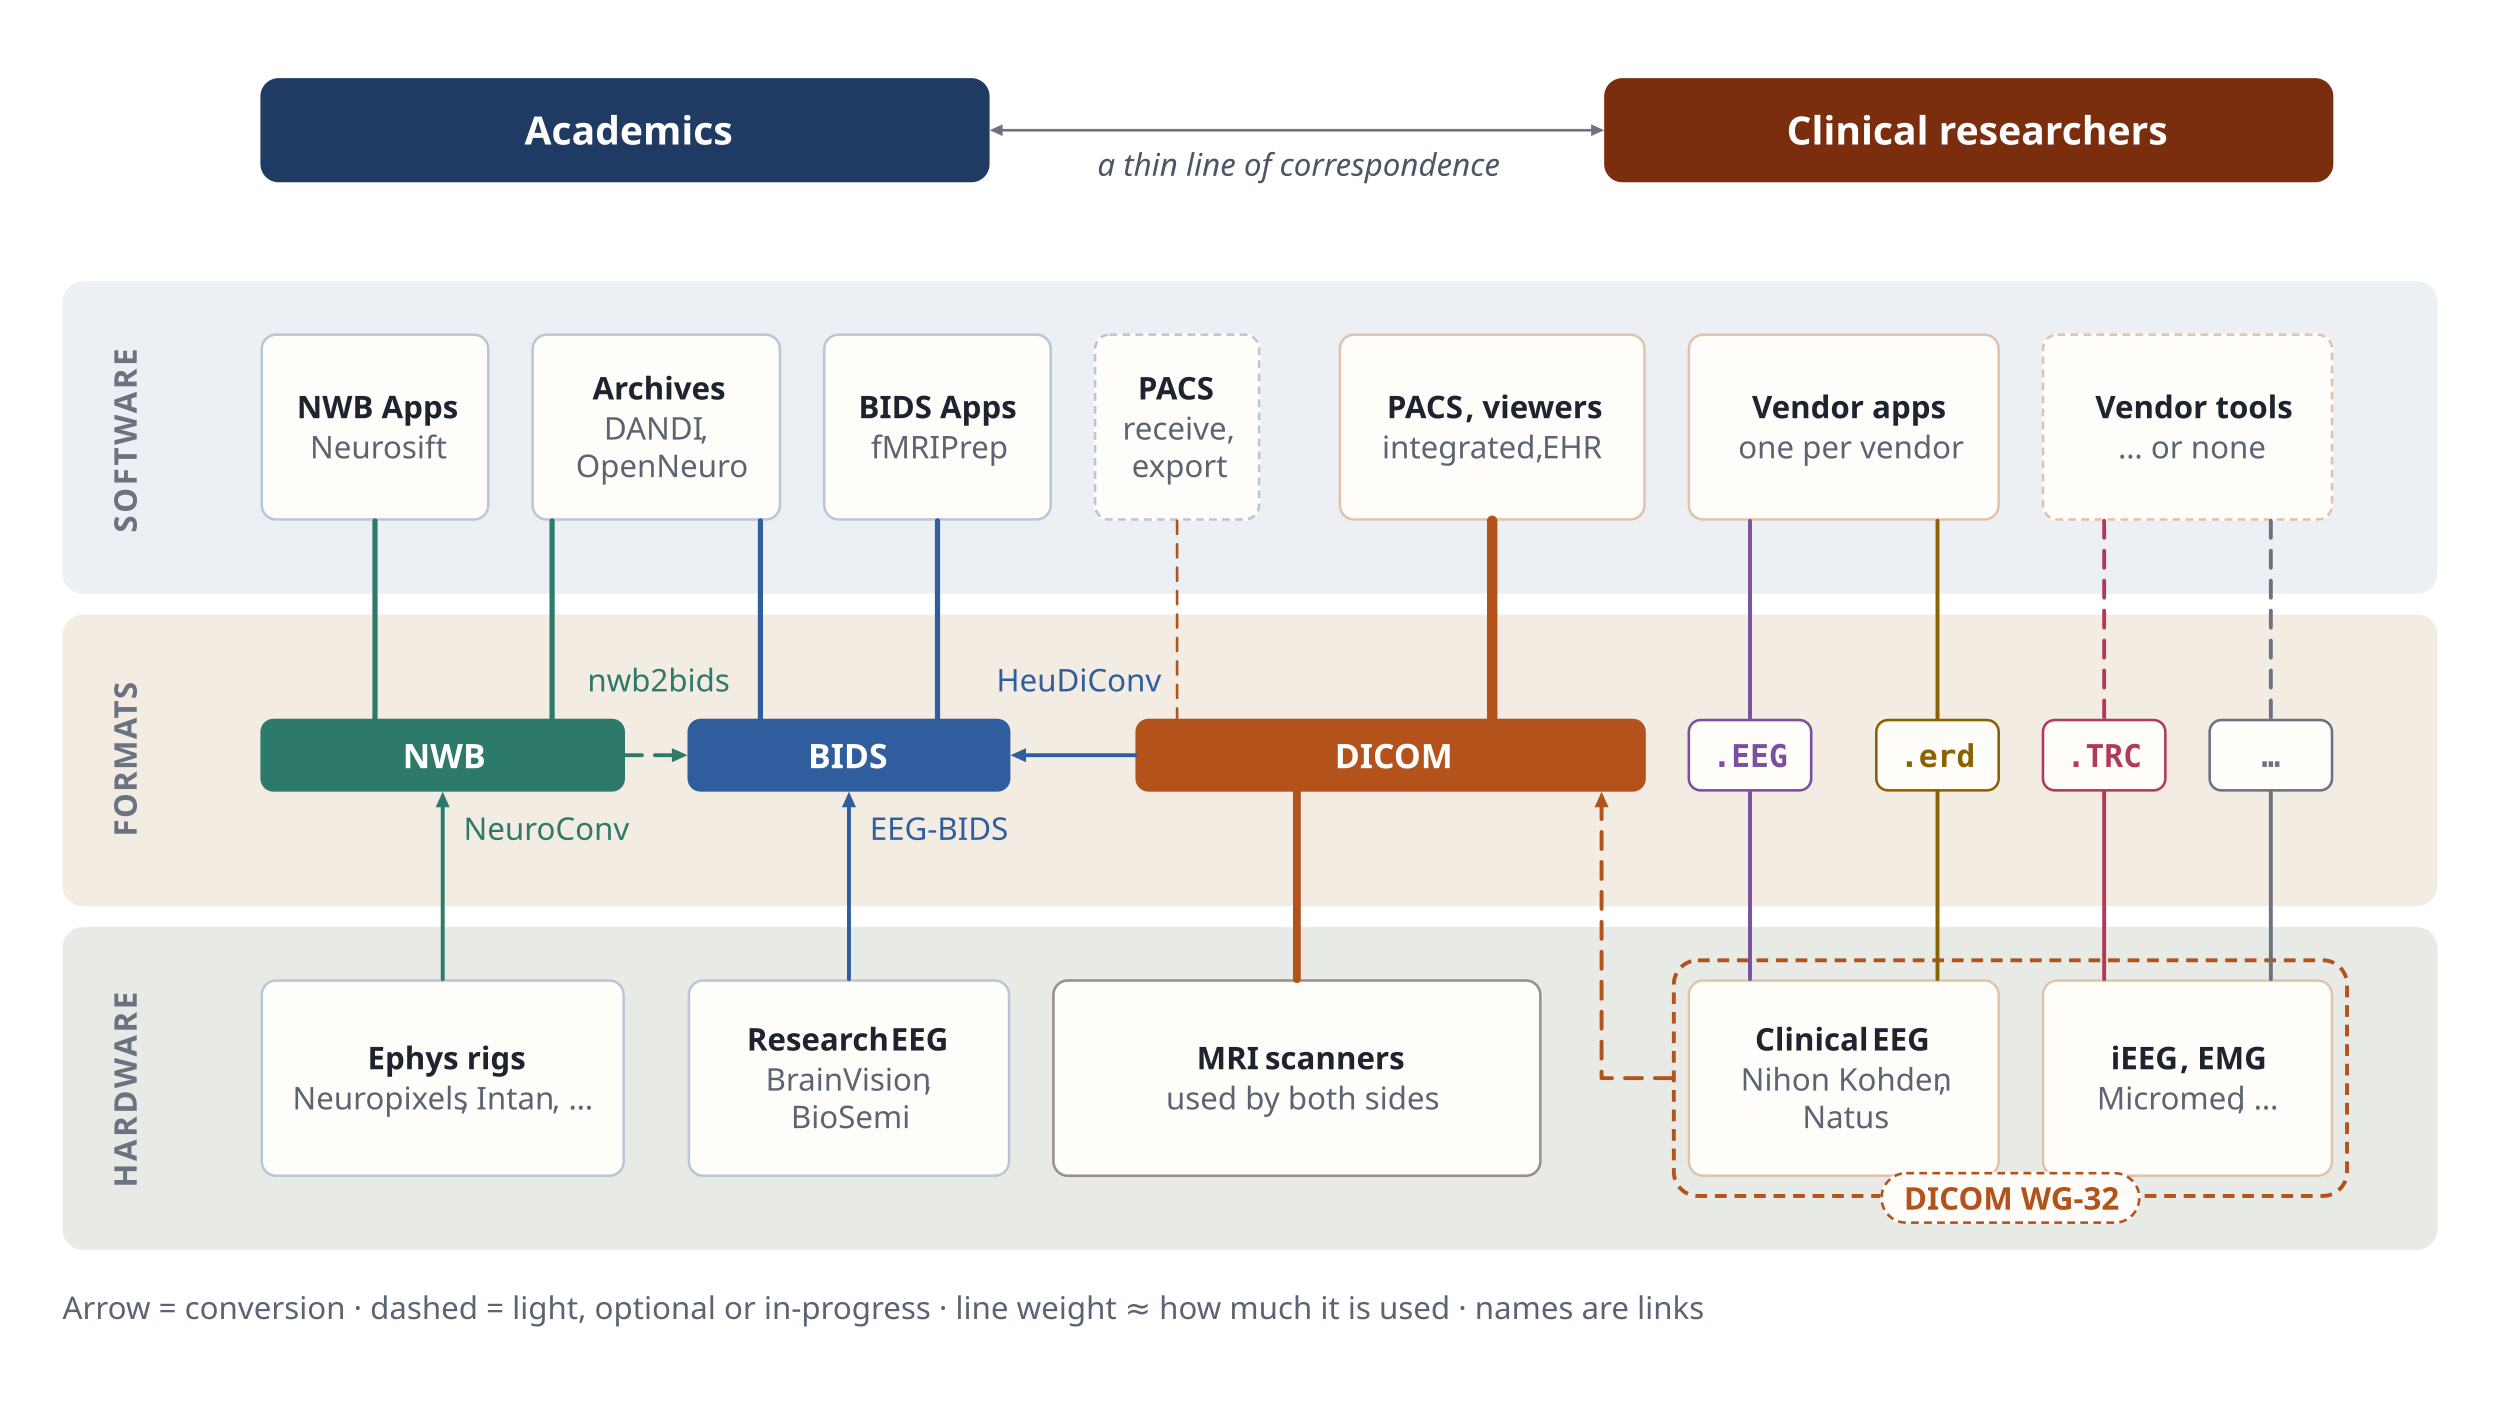
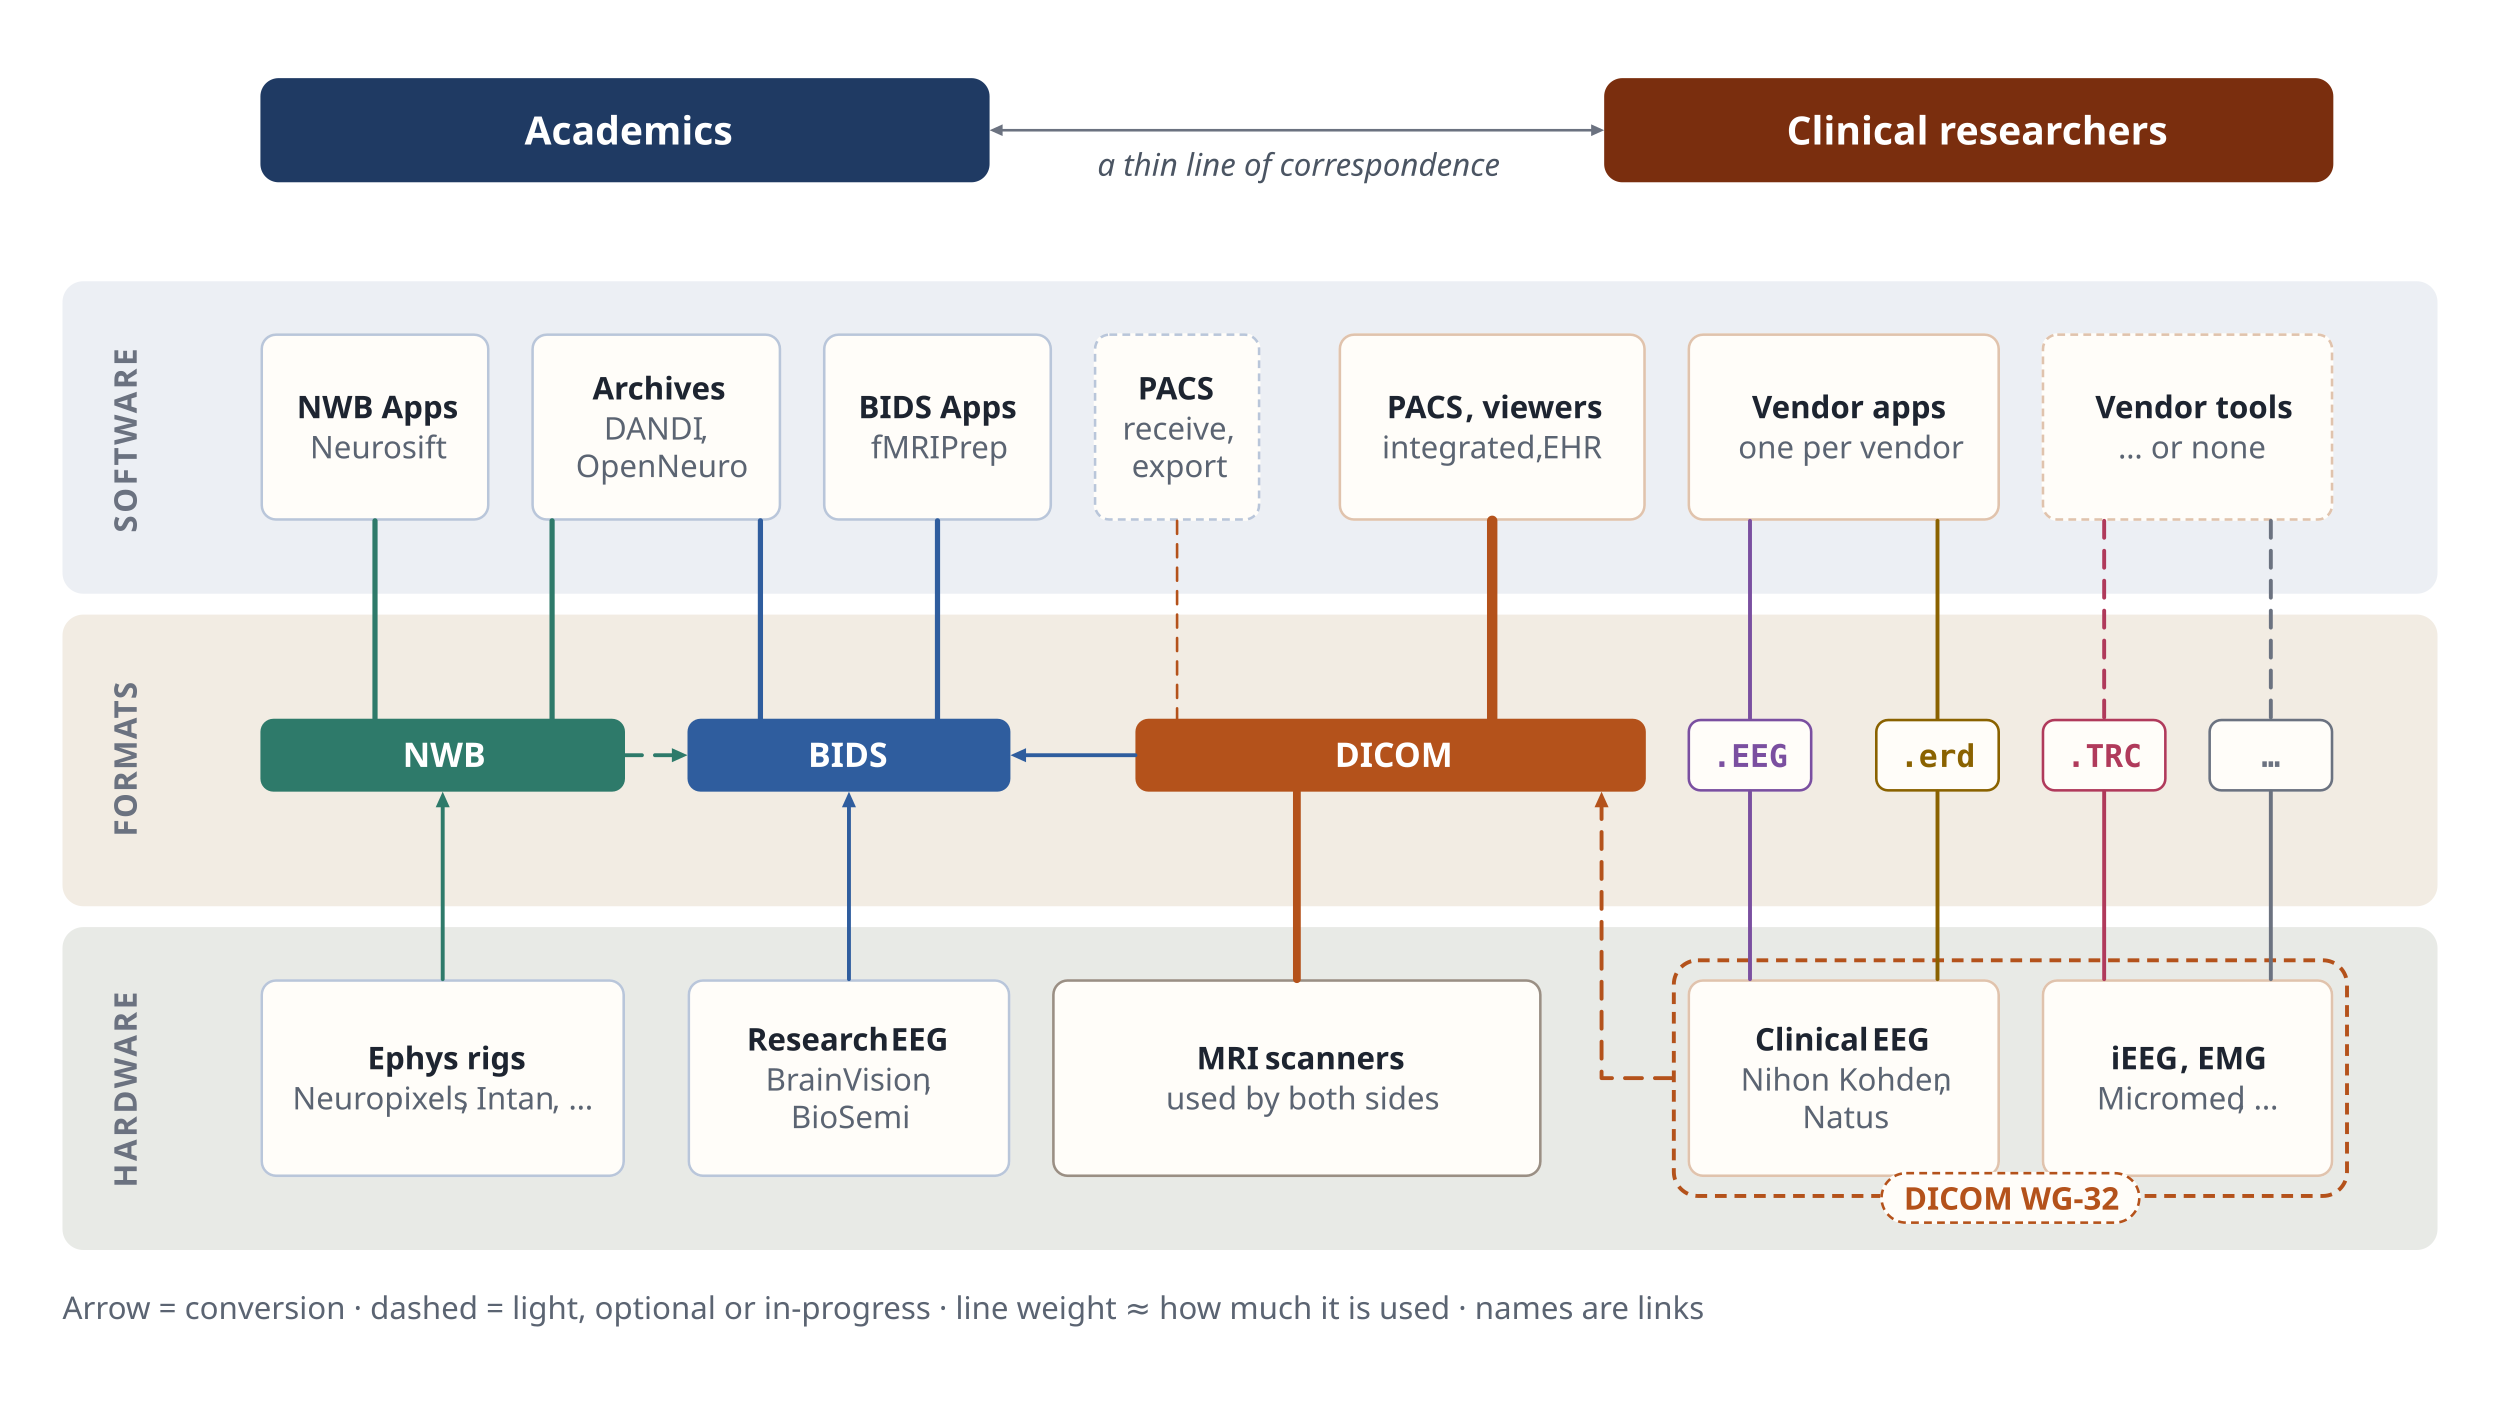
<svg xmlns="http://www.w3.org/2000/svg" xmlns:xlink="http://www.w3.org/1999/xlink" width="1920" height="1080" viewBox="0 0 1920 1080">
  <g id="layer-layers" style="display:inline">
    <rect x="48" y="216" width="1824" height="240" rx="16" fill="rgb(236,239,244)" />
    <rect x="48" y="472" width="1824" height="224" rx="16" fill="rgb(242,236,227)" />
    <rect x="48" y="712" width="1824" height="248" rx="16" fill="rgb(232,234,230)" />
  </g>
  <g id="layer-bep032" style="display:none">
    <rect x="189.5" y="737.5" width="301" height="181" rx="18.5" fill="none" stroke="rgb(47,93,158)" stroke-width="3" stroke-dasharray="9 6" />
  </g>
  <g id="layer-ecosystem" style="display:none">
    <rect x="185.5" y="225.5" width="633" height="453" rx="18.5" fill="none" stroke="rgb(47,93,158)" stroke-width="3" />
    <a target="_blank" href="https://doi.org/10.5281/zenodo.18333007" xlink:href="https://doi.org/10.5281/zenodo.18333007">
      <text xml:space="preserve" x="200" y="193" font-family="'IBM Plex Sans', sans-serif" font-size="24px" font-weight="600" fill="rgb(47,93,158)">Academic ecosystem: interoperable by standards</text>
    </a>
  </g>
  <g id="layer-wg32" style="display:inline">
    <rect x="1285.5" y="737.5" width="517" height="181" rx="18.5" fill="none" stroke="rgb(180,82,27)" stroke-width="3" stroke-dasharray="9 6" />
  </g>
  <g id="layer-layers-2" style="display:inline">
    <g transform="translate(96,336) matrix(0, -1, 1, 0, 0, 0) translate(-96,-336)">
      <text xml:space="preserve" x="22.94" y="345" font-family="'IBM Plex Sans', sans-serif" font-size="24px" font-weight="700" letter-spacing="2" fill="rgb(107,114,128)">SOFTWARE</text>
    </g>
    <g transform="translate(96,584) matrix(0, -1, 1, 0, 0, 0) translate(-96,-584)">
      <text xml:space="preserve" x="37.56" y="593" font-family="'IBM Plex Sans', sans-serif" font-size="24px" font-weight="700" letter-spacing="1" fill="rgb(107,114,128)">FORMATS</text>
    </g>
    <g transform="translate(96,836) matrix(0, -1, 1, 0, 0, 0) translate(-96,-836)">
      <text xml:space="preserve" x="19.97" y="845" font-family="'IBM Plex Sans', sans-serif" font-size="24px" font-weight="700" letter-spacing="2" fill="rgb(107,114,128)">HARDWARE</text>
    </g>
  </g>
  <g id="layer-base" style="display:inline">
    <rect x="200" y="60" width="560" height="80" rx="14" fill="rgb(31,58,99)" />
    <text xml:space="preserve" x="402.86" y="111" font-family="'IBM Plex Sans', sans-serif" font-size="30px" font-weight="700" fill="rgb(255,255,255)">Academics</text>
    <rect x="1232" y="60" width="560" height="80" rx="14" fill="rgb(122,46,14)" />
    <text xml:space="preserve" x="1372.13" y="111" font-family="'IBM Plex Sans', sans-serif" font-size="30px" font-weight="700" fill="rgb(255,255,255)">Clinical researchers</text>
    <polyline points="769.5,100 1222.5,100" fill="none" stroke="rgb(107, 114, 128)" stroke-width="2" stroke-linecap="round" stroke-linejoin="round" />
    <path d="M1232,100 L1222,104.5 L1222,95.5 Z" fill="rgb(107, 114, 128)" />
    <path d="M760,100 L770,95.5 L770,104.5 Z" fill="rgb(107, 114, 128)" />
    <text xml:space="preserve" x="842.77" y="135" font-family="'IBM Plex Sans', sans-serif" font-size="24px" font-weight="400" font-style="italic" fill="rgb(75,85,99)">a thin line of correspondence</text>
    <text xml:space="preserve" x="48" y="1013" font-family="'IBM Plex Sans', sans-serif" font-size="24px" font-weight="400" fill="rgb(91,100,114)">Arrow = conversion · dashed = light, optional or in-progress · line weight ≈ how much it is used · names are links</text>
  </g>
  <g id="layer-academic" style="display:inline">
    <rect x="200" y="256" width="176" height="144" rx="12" fill="rgb(255,253,249)" />
    <rect x="201" y="257" width="174" height="142" rx="11" fill="none" stroke="rgb(185,198,218)" stroke-width="2" />
    <a target="_blank" href="https://nwb.org/tools/" xlink:href="https://nwb.org/tools/">
      <text xml:space="preserve" x="227.94" y="321.2" font-family="'IBM Plex Sans', sans-serif" font-size="24px" font-weight="700" fill="rgb(29,36,48)">NWB Apps</text>
    </a>
    <a target="_blank" href="https://neurosift.app" xlink:href="https://neurosift.app">
      <text xml:space="preserve" x="238.09" y="352" font-family="'IBM Plex Sans', sans-serif" font-size="24px" font-weight="400" fill="rgb(91,100,114)">Neurosift</text>
    </a>
    <rect x="408" y="256" width="192" height="144" rx="12" fill="rgb(255,253,249)" />
    <rect x="409" y="257" width="190" height="142" rx="11" fill="none" stroke="rgb(185,198,218)" stroke-width="2" />
    <text xml:space="preserve" x="455.05" y="306.8" font-family="'IBM Plex Sans', sans-serif" font-size="24px" font-weight="700" fill="rgb(29,36,48)">Archives</text>
    <a target="_blank" href="https://dandiarchive.org" xlink:href="https://dandiarchive.org">
      <text xml:space="preserve" x="463.8" y="337.59" font-family="'IBM Plex Sans', sans-serif" font-size="24px" font-weight="400" fill="rgb(91,100,114)">DANDI</text>
    </a>
    <text xml:space="preserve" x="537.67" y="337.59" font-family="'IBM Plex Sans', sans-serif" font-size="24px" font-weight="400" fill="rgb(91,100,114)">,</text>
    <a target="_blank" href="https://openneuro.org" xlink:href="https://openneuro.org">
      <text xml:space="preserve" x="442.19" y="366.39" font-family="'IBM Plex Sans', sans-serif" font-size="24px" font-weight="400" fill="rgb(91,100,114)">OpenNeuro</text>
    </a>
    <rect x="632" y="256" width="176" height="144" rx="12" fill="rgb(255,253,249)" />
    <rect x="633" y="257" width="174" height="142" rx="11" fill="none" stroke="rgb(185,198,218)" stroke-width="2" />
    <a target="_blank" href="https://bids-apps.neuroimaging.io" xlink:href="https://bids-apps.neuroimaging.io">
      <text xml:space="preserve" x="659.27" y="321.2" font-family="'IBM Plex Sans', sans-serif" font-size="24px" font-weight="700" fill="rgb(29,36,48)">BIDS Apps</text>
    </a>
    <a target="_blank" href="https://fmriprep.org" xlink:href="https://fmriprep.org">
      <text xml:space="preserve" x="668.84" y="352" font-family="'IBM Plex Sans', sans-serif" font-size="24px" font-weight="400" fill="rgb(91,100,114)">fMRIPrep</text>
    </a>
    <rect x="840" y="256" width="128" height="144" rx="12" fill="rgb(255,253,249)" />
    <rect x="841" y="257" width="126" height="142" rx="11" fill="none" stroke="rgb(185,198,218)" stroke-width="2" stroke-dasharray="6 4" />
    <a target="_blank" href="https://en.wikipedia.org/wiki/Picture_archiving_and_communication_system" xlink:href="https://en.wikipedia.org/wiki/Picture_archiving_and_communication_system">
      <text xml:space="preserve" x="873.84" y="306.8" font-family="'IBM Plex Sans', sans-serif" font-size="24px" font-weight="700" fill="rgb(29,36,48)">PACS</text>
    </a>
    <text xml:space="preserve" x="862.09" y="337.59" font-family="'IBM Plex Sans', sans-serif" font-size="24px" font-weight="400" fill="rgb(91,100,114)">receive,</text>
    <text xml:space="preserve" x="869.13" y="366.39" font-family="'IBM Plex Sans', sans-serif" font-size="24px" font-weight="400" fill="rgb(91,100,114)">export</text>
-     <rect x="200" y="552" width="280" height="56" rx="10" fill="rgb(46,122,106)" />
-     <a target="_blank" href="https://nwb.org" xlink:href="https://nwb.org">
-       <text xml:space="preserve" x="309.27" y="590" font-family="'IBM Plex Sans', sans-serif" font-size="26px" font-weight="700" fill="rgb(255,255,255)">NWB</text>
-     </a>
-     <rect x="528" y="552" width="248" height="56" rx="10" fill="rgb(47,93,158)" />
-     <a target="_blank" href="https://bids.neuroimaging.io" xlink:href="https://bids.neuroimaging.io">
-       <text xml:space="preserve" x="620.53" y="590" font-family="'IBM Plex Sans', sans-serif" font-size="26px" font-weight="700" fill="rgb(255,255,255)">BIDS</text>
-     </a>
    <rect x="200" y="752" width="280" height="152" rx="12" fill="rgb(255,253,249)" />
    <rect x="201" y="753" width="278" height="150" rx="11" fill="none" stroke="rgb(185,198,218)" stroke-width="2" />
    <a target="_blank" href="https://en.wikipedia.org/wiki/Electrophysiology" xlink:href="https://en.wikipedia.org/wiki/Electrophysiology">
      <text xml:space="preserve" x="282.22" y="821.2" font-family="'IBM Plex Sans', sans-serif" font-size="24px" font-weight="700" fill="rgb(29,36,48)">Ephys rigs</text>
    </a>
    <a target="_blank" href="https://www.neuropixels.org" xlink:href="https://www.neuropixels.org">
      <text xml:space="preserve" x="224.61" y="852" font-family="'IBM Plex Sans', sans-serif" font-size="24px" font-weight="400" fill="rgb(91,100,114)">Neuropixels</text>
    </a>
    <text xml:space="preserve" x="353.59" y="852" font-family="'IBM Plex Sans', sans-serif" font-size="24px" font-weight="400" fill="rgb(91,100,114)">,</text>
    <a target="_blank" href="https://intantech.com" xlink:href="https://intantech.com">
      <text xml:space="preserve" x="365.8" y="852" font-family="'IBM Plex Sans', sans-serif" font-size="24px" font-weight="400" fill="rgb(91,100,114)">Intan</text>
    </a>
    <text xml:space="preserve" x="423.91" y="852" font-family="'IBM Plex Sans', sans-serif" font-size="24px" font-weight="400" fill="rgb(91,100,114)">, …</text>
    <rect x="528" y="752" width="248" height="152" rx="12" fill="rgb(255,253,249)" />
    <rect x="529" y="753" width="246" height="150" rx="11" fill="none" stroke="rgb(185,198,218)" stroke-width="2" />
    <text xml:space="preserve" x="573.55" y="806.8" font-family="'IBM Plex Sans', sans-serif" font-size="24px" font-weight="700" fill="rgb(29,36,48)">Research</text>
    <a target="_blank" href="https://en.wikipedia.org/wiki/Electroencephalography" xlink:href="https://en.wikipedia.org/wiki/Electroencephalography">
      <text xml:space="preserve" x="684.05" y="806.8" font-family="'IBM Plex Sans', sans-serif" font-size="24px" font-weight="700" fill="rgb(29,36,48)">EEG</text>
    </a>
    <a target="_blank" href="https://www.brainproducts.com" xlink:href="https://www.brainproducts.com">
      <text xml:space="preserve" x="587.98" y="837.59" font-family="'IBM Plex Sans', sans-serif" font-size="24px" font-weight="400" fill="rgb(91,100,114)">BrainVision</text>
    </a>
    <text xml:space="preserve" x="709.48" y="837.59" font-family="'IBM Plex Sans', sans-serif" font-size="24px" font-weight="400" fill="rgb(91,100,114)">,</text>
    <a target="_blank" href="https://www.biosemi.com" xlink:href="https://www.biosemi.com">
      <text xml:space="preserve" x="607.41" y="866.39" font-family="'IBM Plex Sans', sans-serif" font-size="24px" font-weight="400" fill="rgb(91,100,114)">BioSemi</text>
    </a>
-     <polyline points="288,400 288,552" fill="none" stroke="rgb(46, 122, 106)" stroke-width="4" stroke-linecap="round" stroke-linejoin="round" />
-     <polyline points="424,400 424,552" fill="none" stroke="rgb(46, 122, 106)" stroke-width="4" stroke-linecap="round" stroke-linejoin="round" />
-     <polyline points="584,400 584,552" fill="none" stroke="rgb(47, 93, 158)" stroke-width="4" stroke-linecap="round" stroke-linejoin="round" />
-     <polyline points="720,400 720,552" fill="none" stroke="rgb(47, 93, 158)" stroke-width="4" stroke-linecap="round" stroke-linejoin="round" />
  </g>
  <g id="layer-clinical" style="display:inline">
    <rect x="1028" y="256" width="236" height="144" rx="12" fill="rgb(255,253,249)" />
    <rect x="1029" y="257" width="234" height="142" rx="11" fill="none" stroke="rgb(224,195,173)" stroke-width="2" />
    <a target="_blank" href="https://en.wikipedia.org/wiki/Picture_archiving_and_communication_system" xlink:href="https://en.wikipedia.org/wiki/Picture_archiving_and_communication_system">
      <text xml:space="preserve" x="1065.09" y="321.2" font-family="'IBM Plex Sans', sans-serif" font-size="24px" font-weight="700" fill="rgb(29,36,48)">PACS</text>
    </a>
    <text xml:space="preserve" x="1125.41" y="321.2" font-family="'IBM Plex Sans', sans-serif" font-size="24px" font-weight="700" fill="rgb(29,36,48)">, viewers</text>
    <text xml:space="preserve" x="1061.36" y="352" font-family="'IBM Plex Sans', sans-serif" font-size="24px" font-weight="400" fill="rgb(91,100,114)">integrated,</text>
    <a target="_blank" href="https://en.wikipedia.org/wiki/Electronic_health_record" xlink:href="https://en.wikipedia.org/wiki/Electronic_health_record">
      <text xml:space="preserve" x="1184.31" y="352" font-family="'IBM Plex Sans', sans-serif" font-size="24px" font-weight="400" fill="rgb(91,100,114)">EHR</text>
    </a>
    <rect x="1296" y="256" width="240" height="144" rx="12" fill="rgb(255,253,249)" />
    <rect x="1297" y="257" width="238" height="142" rx="11" fill="none" stroke="rgb(224,195,173)" stroke-width="2" />
    <text xml:space="preserve" x="1345.5" y="321.2" font-family="'IBM Plex Sans', sans-serif" font-size="24px" font-weight="700" fill="rgb(29,36,48)">Vendor apps</text>
    <text xml:space="preserve" x="1334.95" y="352" font-family="'IBM Plex Sans', sans-serif" font-size="24px" font-weight="400" fill="rgb(91,100,114)">one per vendor</text>
    <rect x="1568" y="256" width="224" height="144" rx="12" fill="rgb(255,253,249)" />
    <rect x="1569" y="257" width="222" height="142" rx="11" fill="none" stroke="rgb(224,195,173)" stroke-width="2" stroke-dasharray="6 4" />
    <text xml:space="preserve" x="1609.2" y="321.2" font-family="'IBM Plex Sans', sans-serif" font-size="24px" font-weight="700" fill="rgb(29,36,48)">Vendor tools</text>
    <text xml:space="preserve" x="1626.63" y="352" font-family="'IBM Plex Sans', sans-serif" font-size="24px" font-weight="400" fill="rgb(91,100,114)">… or none</text>
    <rect x="872" y="552" width="392" height="56" rx="10" fill="rgb(180,82,27)" />
    <a target="_blank" href="https://en.wikipedia.org/wiki/DICOM" xlink:href="https://en.wikipedia.org/wiki/DICOM">
-       <text xml:space="preserve" x="1025.09" y="590" font-family="'IBM Plex Sans', sans-serif" font-size="26px" font-weight="700" fill="rgb(255,255,255)">DICOM</text>
+       <text xml:space="preserve" x="1025.09" y="589" font-family="'IBM Plex Sans', sans-serif" font-size="26px" font-weight="700" fill="rgb(255,255,255)">DICOM</text>
    </a>
    <rect x="1296" y="552" width="96" height="56" rx="10" fill="rgb(255,253,249)" />
    <rect x="1297" y="553" width="94" height="54" rx="9" fill="none" stroke="rgb(122,79,160)" stroke-width="2" />
    <a target="_blank" href="https://mne.tools/stable/generated/mne.io.read_raw_nihon.html" xlink:href="https://mne.tools/stable/generated/mne.io.read_raw_nihon.html">
      <text xml:space="preserve" x="1315.19" y="589" font-family="'IBM Plex Mono', monospace" font-size="24px" font-weight="600" fill="rgb(122,79,160)">.EEG</text>
    </a>
    <rect x="1440" y="552" width="96" height="56" rx="10" fill="rgb(255,253,249)" />
    <rect x="1441" y="553" width="94" height="54" rx="9" fill="none" stroke="rgb(138,98,0)" stroke-width="2" />
    <a target="_blank" href="https://neuroimage.usc.edu/forums/t/does-anyone-knows-how-to-read-a-nicolet-erd-file/32402" xlink:href="https://neuroimage.usc.edu/forums/t/does-anyone-knows-how-to-read-a-nicolet-erd-file/32402">
      <text xml:space="preserve" x="1459.19" y="589" font-family="'IBM Plex Mono', monospace" font-size="24px" font-weight="600" fill="rgb(138,98,0)">.erd</text>
    </a>
    <rect x="1568" y="552" width="96" height="56" rx="10" fill="rgb(255,253,249)" />
    <rect x="1569" y="553" width="94" height="54" rx="9" fill="none" stroke="rgb(176,58,91)" stroke-width="2" />
    <a target="_blank" href="https://pypi.org/project/micromed-io/" xlink:href="https://pypi.org/project/micromed-io/">
      <text xml:space="preserve" x="1587.19" y="589" font-family="'IBM Plex Mono', monospace" font-size="24px" font-weight="600" fill="rgb(176,58,91)">.TRC</text>
    </a>
    <rect x="1696" y="552" width="96" height="56" rx="10" fill="rgb(255,253,249)" />
    <rect x="1697" y="553" width="94" height="54" rx="9" fill="none" stroke="rgb(107,114,128)" stroke-width="2" />
    <a target="_blank" href="https://neo.readthedocs.io/en/latest/iolist.html" xlink:href="https://neo.readthedocs.io/en/latest/iolist.html">
      <text xml:space="preserve" x="1736.8" y="589" font-family="'IBM Plex Mono', monospace" font-size="24px" font-weight="600" fill="rgb(107,114,128)">…</text>
    </a>
    <rect x="808" y="752" width="376" height="152" rx="12" fill="rgb(255,253,249)" />
    <rect x="809" y="753" width="374" height="150" rx="11" fill="none" stroke="rgb(154,143,132)" stroke-width="2" />
    <a target="_blank" href="https://en.wikipedia.org/wiki/Magnetic_resonance_imaging" xlink:href="https://en.wikipedia.org/wiki/Magnetic_resonance_imaging">
      <text xml:space="preserve" x="919.03" y="821.2" font-family="'IBM Plex Sans', sans-serif" font-size="24px" font-weight="700" fill="rgb(29,36,48)">MRI</text>
    </a>
    <text xml:space="preserve" x="965.23" y="821.2" font-family="'IBM Plex Sans', sans-serif" font-size="24px" font-weight="700" fill="rgb(29,36,48)"> scanners</text>
    <text xml:space="preserve" x="895.45" y="852" font-family="'IBM Plex Sans', sans-serif" font-size="24px" font-weight="400" fill="rgb(91,100,114)">used by both sides</text>
    <rect x="1296" y="752" width="240" height="152" rx="12" fill="rgb(255,253,249)" />
    <rect x="1297" y="753" width="238" height="150" rx="11" fill="none" stroke="rgb(224,195,173)" stroke-width="2" />
    <text xml:space="preserve" x="1347.83" y="806.8" font-family="'IBM Plex Sans', sans-serif" font-size="24px" font-weight="700" fill="rgb(29,36,48)">Clinical</text>
    <a target="_blank" href="https://en.wikipedia.org/wiki/Electroencephalography" xlink:href="https://en.wikipedia.org/wiki/Electroencephalography">
      <text xml:space="preserve" x="1437.77" y="806.8" font-family="'IBM Plex Sans', sans-serif" font-size="24px" font-weight="700" fill="rgb(29,36,48)">EEG</text>
    </a>
    <a target="_blank" href="https://www.nihonkohden.com" xlink:href="https://www.nihonkohden.com">
      <text xml:space="preserve" x="1336.84" y="837.59" font-family="'IBM Plex Sans', sans-serif" font-size="24px" font-weight="400" fill="rgb(91,100,114)">Nihon Kohden</text>
    </a>
    <text xml:space="preserve" x="1488.61" y="837.59" font-family="'IBM Plex Sans', sans-serif" font-size="24px" font-weight="400" fill="rgb(91,100,114)">,</text>
    <a target="_blank" href="https://natus.com" xlink:href="https://natus.com">
      <text xml:space="preserve" x="1384.23" y="866.39" font-family="'IBM Plex Sans', sans-serif" font-size="24px" font-weight="400" fill="rgb(91,100,114)">Natus</text>
    </a>
    <rect x="1568" y="752" width="224" height="152" rx="12" fill="rgb(255,253,249)" />
    <rect x="1569" y="753" width="222" height="150" rx="11" fill="none" stroke="rgb(224,195,173)" stroke-width="2" />
    <a target="_blank" href="https://en.wikipedia.org/wiki/Electrocorticography" xlink:href="https://en.wikipedia.org/wiki/Electrocorticography">
      <text xml:space="preserve" x="1621.06" y="821.2" font-family="'IBM Plex Sans', sans-serif" font-size="24px" font-weight="700" fill="rgb(29,36,48)">iEEG</text>
    </a>
    <text xml:space="preserve" x="1674.33" y="821.2" font-family="'IBM Plex Sans', sans-serif" font-size="24px" font-weight="700" fill="rgb(29,36,48)">,</text>
    <a target="_blank" href="https://en.wikipedia.org/wiki/Electromyography" xlink:href="https://en.wikipedia.org/wiki/Electromyography">
      <text xml:space="preserve" x="1687.44" y="821.2" font-family="'IBM Plex Sans', sans-serif" font-size="24px" font-weight="700" fill="rgb(29,36,48)">EMG</text>
    </a>
    <a target="_blank" href="https://natus.com" xlink:href="https://natus.com">
      <text xml:space="preserve" x="1610.39" y="852" font-family="'IBM Plex Sans', sans-serif" font-size="24px" font-weight="400" fill="rgb(91,100,114)">Micromed</text>
    </a>
    <text xml:space="preserve" x="1718.14" y="852" font-family="'IBM Plex Sans', sans-serif" font-size="24px" font-weight="400" fill="rgb(91,100,114)">, …</text>
    <polyline points="1146,400 1146,552" fill="none" stroke="rgb(180, 82, 27)" stroke-width="8" stroke-linecap="round" stroke-linejoin="round" />
    <polyline points="1344,400 1344,552" fill="none" stroke="rgb(122, 79, 160)" stroke-width="3" stroke-linecap="round" stroke-linejoin="round" />
    <polyline points="1488,400 1488,552" fill="none" stroke="rgb(138, 98, 0)" stroke-width="3" stroke-linecap="round" stroke-linejoin="round" />
    <polyline points="1616,400 1616,552" fill="none" stroke="rgb(176, 58, 91)" stroke-width="3" stroke-linecap="round" stroke-linejoin="round" stroke-dasharray="13 10" />
    <polyline points="1744,400 1744,552" fill="none" stroke="rgb(107, 114, 128)" stroke-width="3" stroke-linecap="round" stroke-linejoin="round" stroke-dasharray="13 10" />
    <polyline points="996,752 996,608" fill="none" stroke="rgb(180, 82, 27)" stroke-width="6" stroke-linecap="round" stroke-linejoin="round" />
    <polyline points="1344,752 1344,608" fill="none" stroke="rgb(122, 79, 160)" stroke-width="3" stroke-linecap="round" stroke-linejoin="round" />
    <polyline points="1488,752 1488,608" fill="none" stroke="rgb(138, 98, 0)" stroke-width="3" stroke-linecap="round" stroke-linejoin="round" />
    <polyline points="1616,752 1616,608" fill="none" stroke="rgb(176, 58, 91)" stroke-width="3" stroke-linecap="round" stroke-linejoin="round" />
    <polyline points="1744,752 1744,608" fill="none" stroke="rgb(107, 114, 128)" stroke-width="3" stroke-linecap="round" stroke-linejoin="round" />
  </g>
+   <g id="layer-standards" style="display:inline">
+     <rect x="200" y="552" width="280" height="56" rx="10" fill="rgb(46,122,106)" />
+     <a target="_blank" href="https://nwb.org" xlink:href="https://nwb.org">
+       <text xml:space="preserve" x="309.27" y="589" font-family="'IBM Plex Sans', sans-serif" font-size="26px" font-weight="700" fill="rgb(255,255,255)">NWB</text>
+     </a>
+     <rect x="528" y="552" width="248" height="56" rx="10" fill="rgb(47,93,158)" />
+     <a target="_blank" href="https://bids.neuroimaging.io" xlink:href="https://bids.neuroimaging.io">
+       <text xml:space="preserve" x="620.53" y="589" font-family="'IBM Plex Sans', sans-serif" font-size="26px" font-weight="700" fill="rgb(255,255,255)">BIDS</text>
+     </a>
+   </g>
  <g id="layer-academic-2" style="display:inline">
+     <polyline points="288,400 288,552" fill="none" stroke="rgb(46, 122, 106)" stroke-width="4" stroke-linecap="round" stroke-linejoin="round" />
+     <polyline points="424,400 424,552" fill="none" stroke="rgb(46, 122, 106)" stroke-width="4" stroke-linecap="round" stroke-linejoin="round" />
+     <polyline points="584,400 584,552" fill="none" stroke="rgb(47, 93, 158)" stroke-width="4" stroke-linecap="round" stroke-linejoin="round" />
+     <polyline points="720,400 720,552" fill="none" stroke="rgb(47, 93, 158)" stroke-width="4" stroke-linecap="round" stroke-linejoin="round" />
    <polyline points="904,400 904,552" fill="none" stroke="rgb(180, 82, 27)" stroke-width="2" stroke-linecap="round" stroke-linejoin="round" stroke-dasharray="10 8" />
    <polyline points="480,580 516.5,580" fill="none" stroke="rgb(46, 122, 106)" stroke-width="3" stroke-linecap="round" stroke-linejoin="round" stroke-dasharray="13 10" />
    <path d="M528,580 L516,585.4 L516,574.6 Z" fill="rgb(46, 122, 106)" />
    <polyline points="872,580 787.5,580" fill="none" stroke="rgb(47, 93, 158)" stroke-width="3" stroke-linecap="round" stroke-linejoin="round" />
    <path d="M776,580 L788,574.6 L788,585.4 Z" fill="rgb(47, 93, 158)" />
    <polyline points="340,752 340,619.5" fill="none" stroke="rgb(46, 122, 106)" stroke-width="3" stroke-linecap="round" stroke-linejoin="round" />
    <path d="M340,608 L345.4,620 L334.6,620 Z" fill="rgb(46, 122, 106)" />
    <polyline points="652,752 652,619.5" fill="none" stroke="rgb(47, 93, 158)" stroke-width="3" stroke-linecap="round" stroke-linejoin="round" />
    <path d="M652,608 L657.4,620 L646.6,620 Z" fill="rgb(47, 93, 158)" />
-     <rect x="760" y="506" width="130" height="34" rx="6" fill="rgb(242,236,227)" />
-     <a target="_blank" href="https://github.com/nipy/heudiconv" xlink:href="https://github.com/nipy/heudiconv">
-       <text xml:space="preserve" x="765.25" y="531" font-family="'IBM Plex Sans', sans-serif" font-size="24px" font-weight="400" fill="rgb(47,93,158)">HeuDiConv</text>
-     </a>
-     <a target="_blank" href="https://github.com/con/nwb2bids" xlink:href="https://github.com/con/nwb2bids">
-       <text xml:space="preserve" x="451.09" y="531" font-family="'IBM Plex Sans', sans-serif" font-size="24px" font-weight="400" fill="rgb(46,122,106)">nwb2bids</text>
-     </a>
-     <a target="_blank" href="https://github.com/catalystneuro/neuroconv" xlink:href="https://github.com/catalystneuro/neuroconv">
-       <text xml:space="preserve" x="356" y="645" font-family="'IBM Plex Sans', sans-serif" font-size="24px" font-weight="400" fill="rgb(46,122,106)">NeuroConv</text>
-     </a>
-     <a target="_blank" href="https://bids-specification.readthedocs.io/en/stable/modality-specific-files/electroencephalography.html" xlink:href="https://bids-specification.readthedocs.io/en/stable/modality-specific-files/electroencephalography.html">
-       <text xml:space="preserve" x="668" y="645" font-family="'IBM Plex Sans', sans-serif" font-size="24px" font-weight="400" fill="rgb(47,93,158)">EEG-BIDS</text>
-     </a>
  </g>
  <g id="layer-wg32-2" style="display:inline">
    <polyline points="1284,828 1230,828 1230,619.5" fill="none" stroke="rgb(180, 82, 27)" stroke-width="3" stroke-linecap="round" stroke-linejoin="round" stroke-dasharray="13 10" />
    <path d="M1230,608 L1235.4,620 L1224.6,620 Z" fill="rgb(180, 82, 27)" />
    <rect x="1444" y="900" width="200" height="40" rx="20" fill="rgb(255,253,249)" />
    <rect x="1445" y="901" width="198" height="38" rx="19" fill="none" stroke="rgb(180,82,27)" stroke-width="2" stroke-dasharray="6 4" />
    <a target="_blank" href="https://www.dicomstandard.org/activity/wgs/wg-32" xlink:href="https://www.dicomstandard.org/activity/wgs/wg-32">
      <text xml:space="preserve" x="1462.17" y="929" font-family="'IBM Plex Sans', sans-serif" font-size="24px" font-weight="700" fill="rgb(180,82,27)">DICOM WG-32</text>
    </a>
  </g>
  <g id="layer-bep032-2" style="display:none">
    <polyline points="492,828 510,828 510,680" fill="none" stroke="rgb(47, 93, 158)" stroke-width="3" stroke-linecap="round" stroke-linejoin="round" stroke-dasharray="13 10" />
    <polyline points="510,680 548,680 548,619.5" fill="none" stroke="rgb(47, 93, 158)" stroke-width="3" stroke-linecap="round" stroke-linejoin="round" stroke-dasharray="13 10" />
    <path d="M548,608 L553.4,620 L542.6,620 Z" fill="rgb(47, 93, 158)" />
    <rect x="240" y="900" width="200" height="40" rx="20" fill="rgb(255,253,249)" />
    <rect x="241" y="901" width="198" height="38" rx="19" fill="none" stroke="rgb(47,93,158)" stroke-width="2" stroke-dasharray="6 4" />
    <a target="_blank" href="https://bids.neuroimaging.io/bep032" xlink:href="https://bids.neuroimaging.io/bep032">
      <text xml:space="preserve" x="263.36" y="929" font-family="'IBM Plex Sans', sans-serif" font-size="24px" font-weight="700" fill="rgb(47,93,158)">BIDS BEP032</text>
    </a>
  </g>
</svg>
